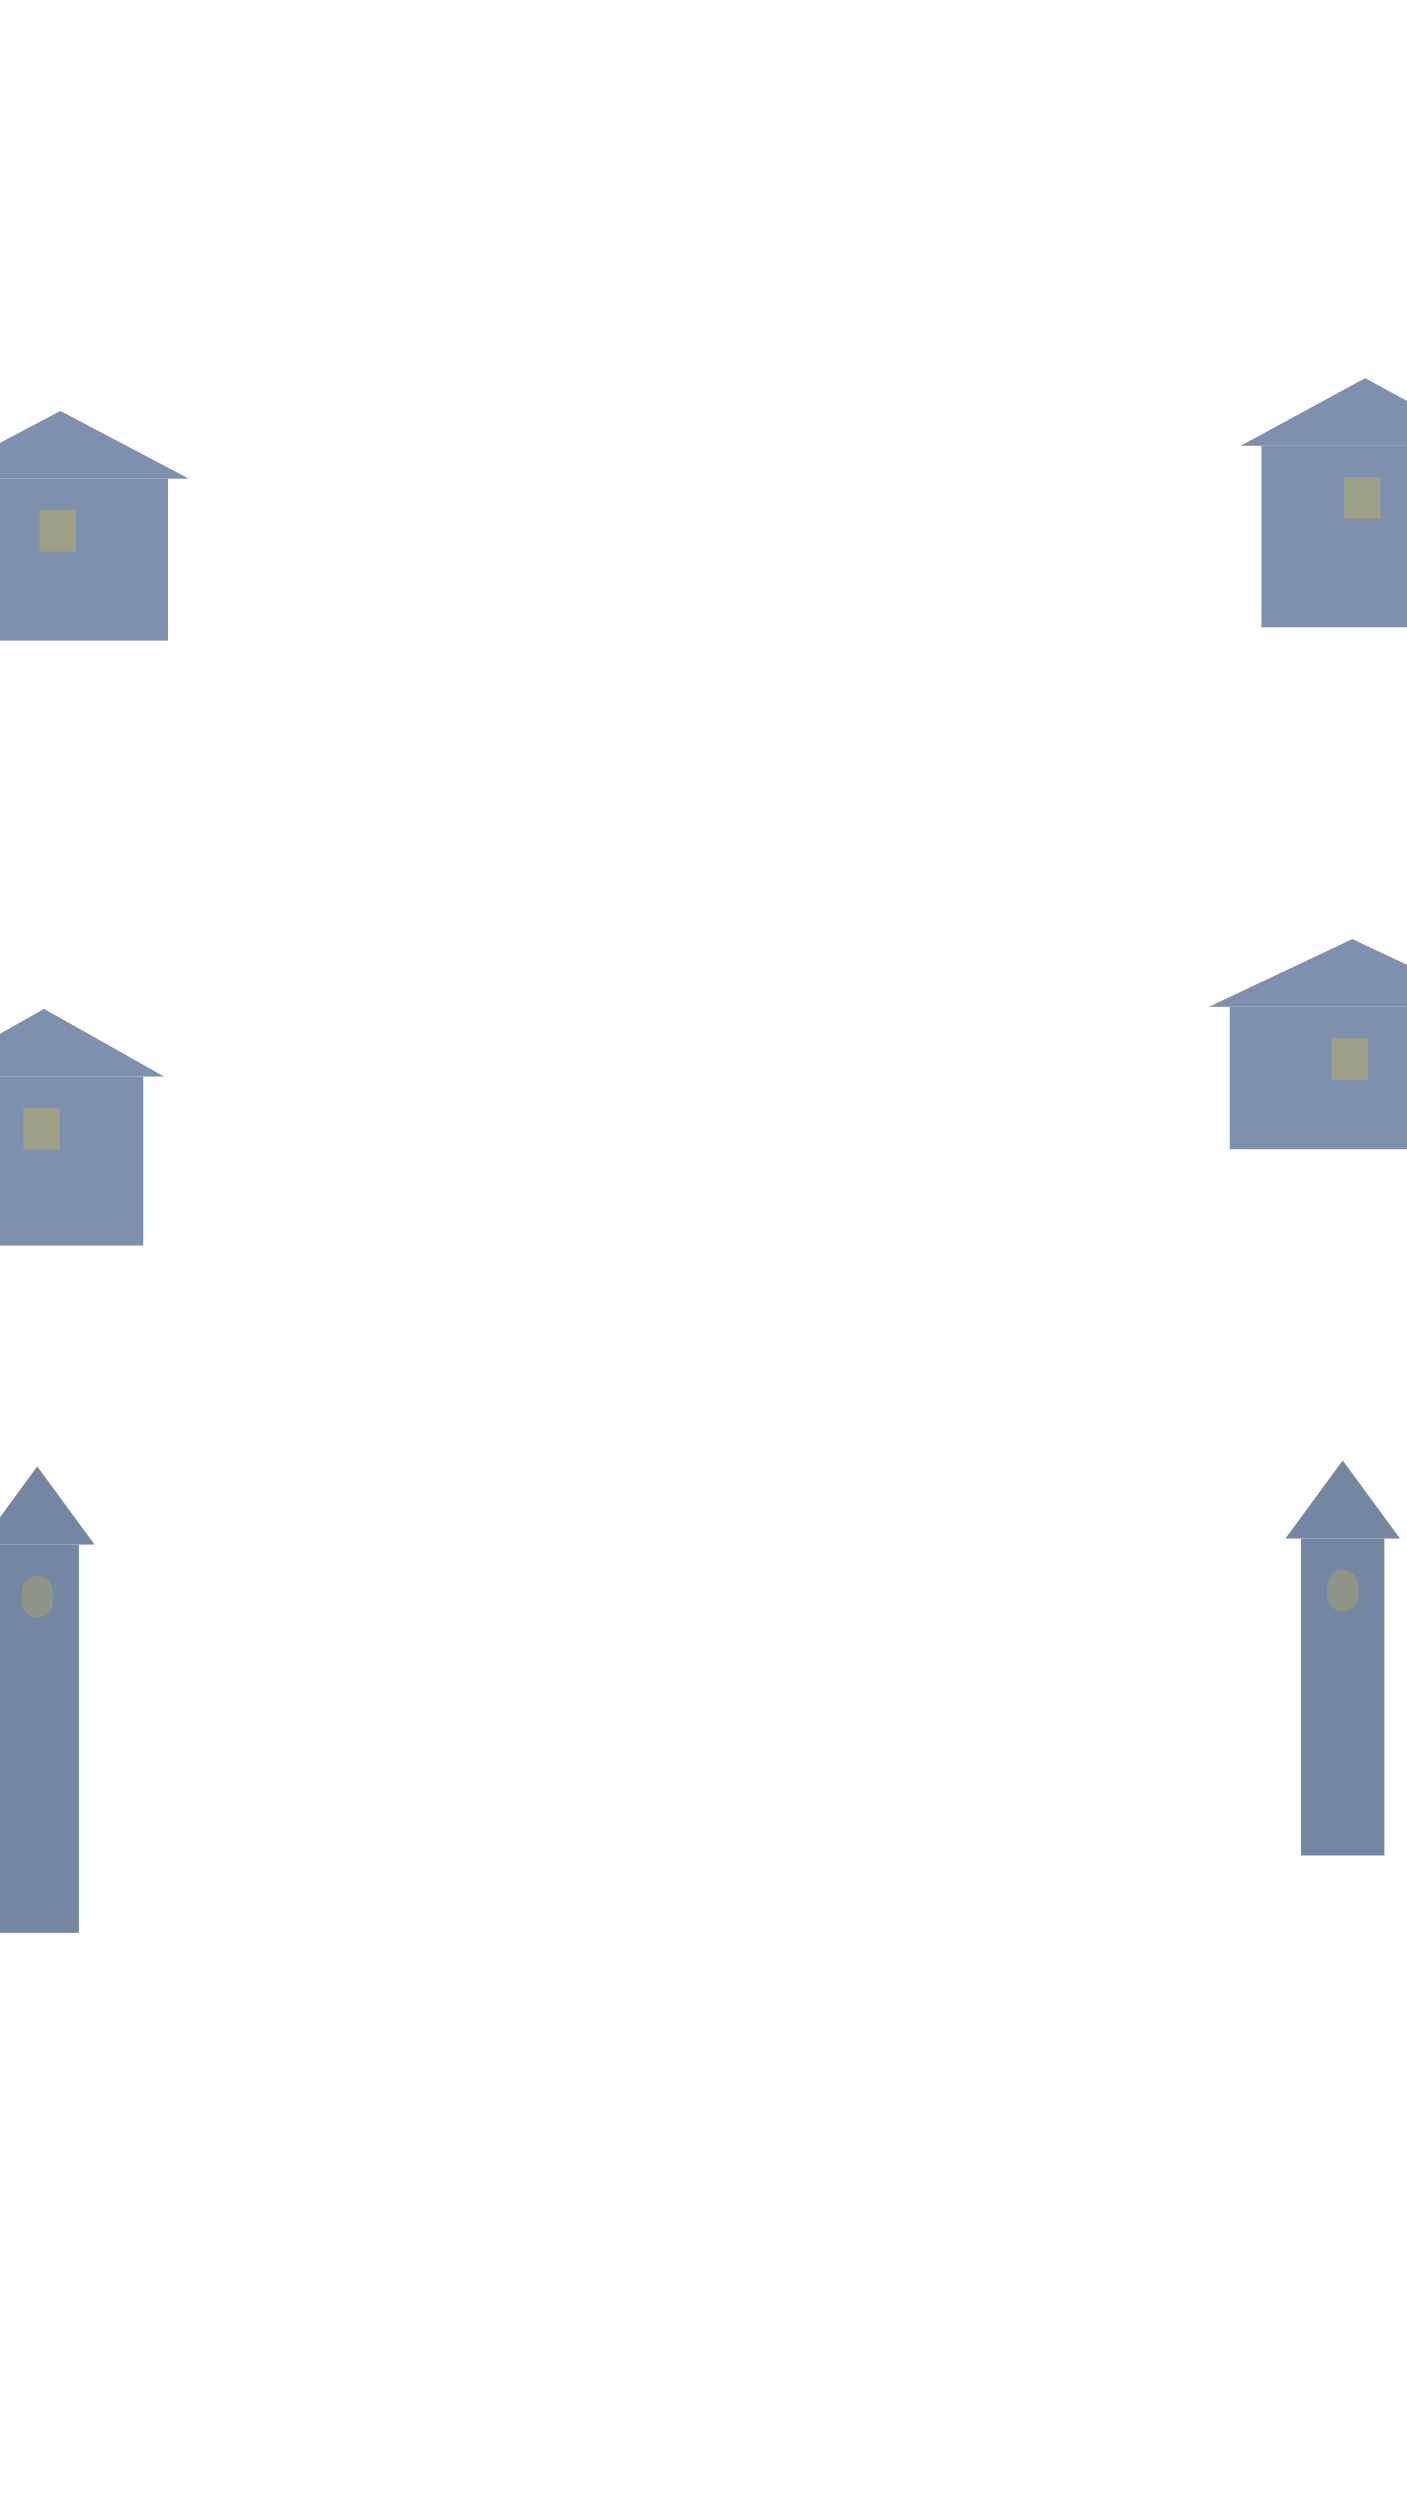
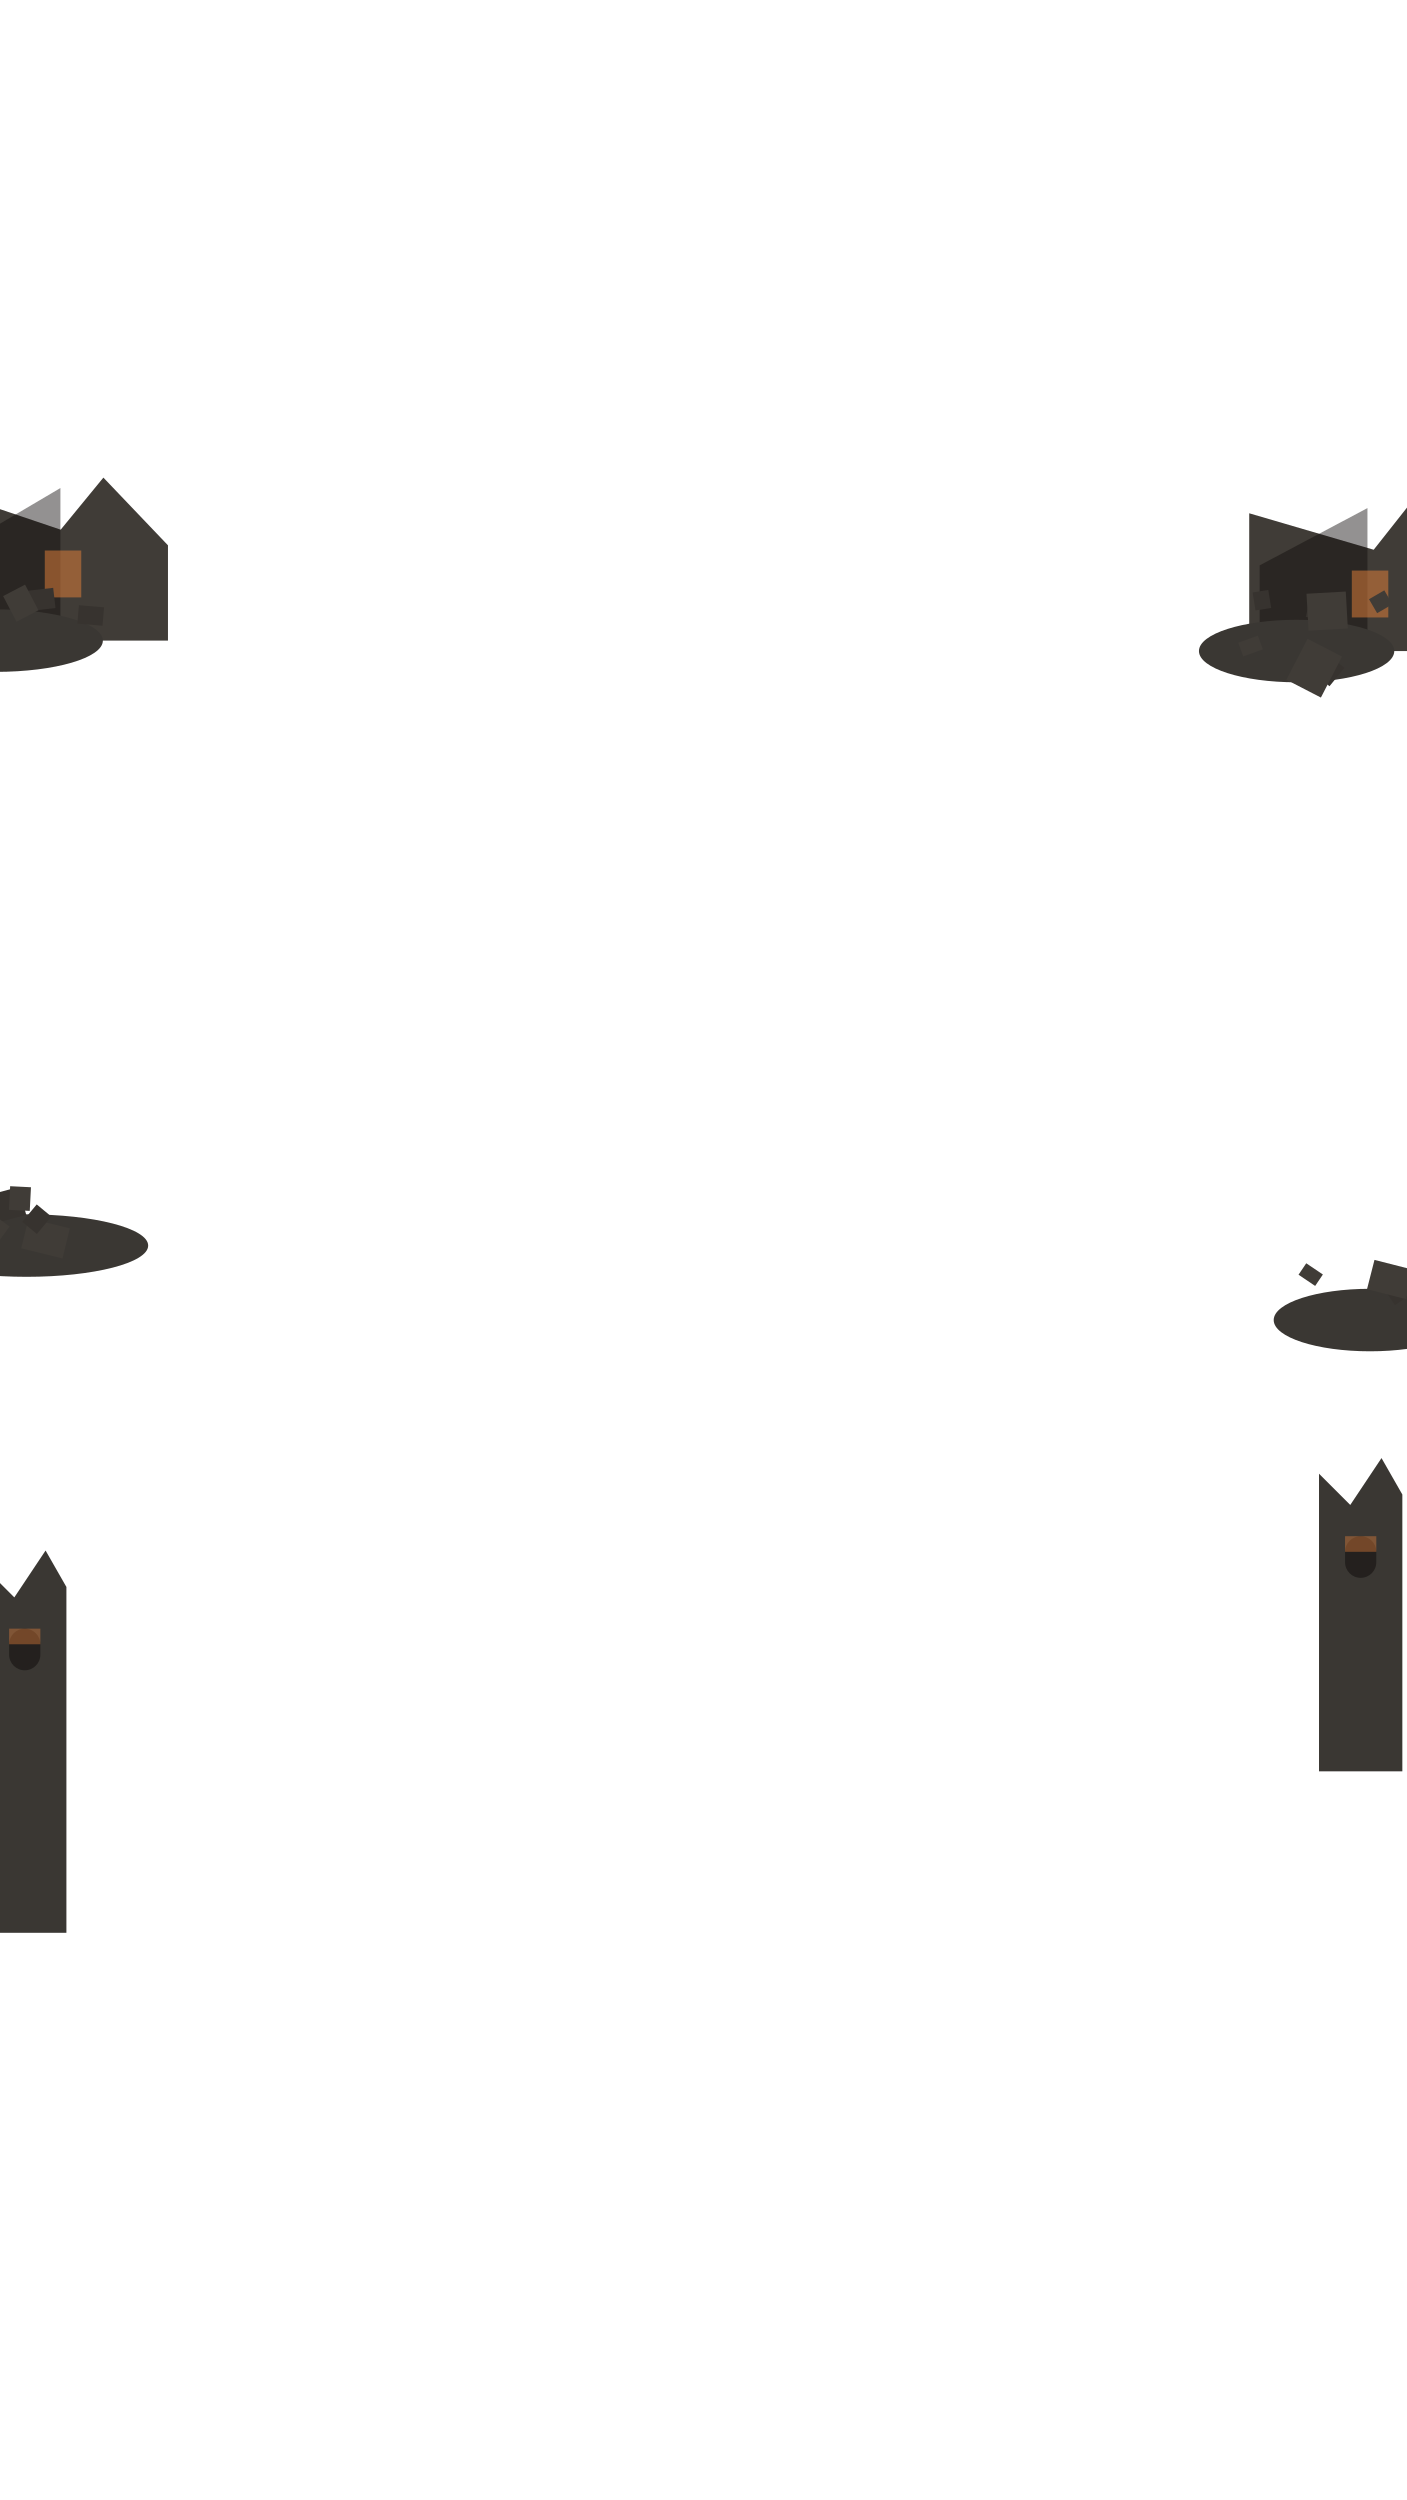
<svg xmlns="http://www.w3.org/2000/svg" width="540" height="960" viewBox="0 0 540 960">
-   <g fill="#7d90ad">
-     <rect x="-18.1" y="183.8" width="82.6" height="62.2" />
-     <polygon points="-26.1,183.8 23.2,157.8 72.5,183.8" />
+   <g fill="#403c37">
+     <polygon points="-18.1,246 -18.1,189.4 23.3,203.4 39.7,183.4 64.5,209.4 64.5,246" />
  </g>
-   <rect x="15.2" y="195.8" width="14" height="16" fill="#facc15" opacity="0.25" />
-   <g fill="#7d90ad">
-     <rect x="-21.1" y="413.4" width="76.1" height="64.9" />
-     <polygon points="-29.1,413.4 16.9,387.4 63,413.4" />
+   <polygon points="-14.1,209.4 23.2,187.4 23.2,240 -14.1,240" fill="#100c0a" opacity="0.45" />
+   <rect x="17.2" y="211.4" width="14" height="18" fill="#e8823a" opacity="0.5" />
+   <ellipse cx="-1.6" cy="246" rx="41.1" ry="12" fill="#3a3733" />
+   <rect x="8.4" y="227.1" width="12.1" height="7.8" transform="rotate(-6.5 8.4 227.1)" fill="#37332f" />
+   <rect x="1.2" y="228.9" width="9.5" height="11.1" transform="rotate(-27.6 1.2 228.9)" fill="#403c37" />
+   <rect x="-32.7" y="243.8" width="15.3" height="9.4" transform="rotate(-35.2 -32.7 243.8)" fill="#403c37" />
+   <rect x="-24.9" y="231.8" width="10.6" height="12.1" transform="rotate(-0.8 -24.9 231.8)" fill="#37332f" />
+   <rect x="-32.1" y="233.3" width="10.3" height="7.6" transform="rotate(23.3 -32.1 233.3)" fill="#37332f" />
+   <rect x="30.3" y="232.4" width="9.7" height="7.1" transform="rotate(4.8 30.3 232.4)" fill="#37332f" />
+   <ellipse cx="10.2" cy="478.3" rx="46.7" ry="12" fill="#3a3733" />
+   <rect x="11" y="467.8" width="16.3" height="11.9" transform="rotate(13.8 11 467.8)" fill="#403c37" />
+   <rect x="-7" y="459.6" width="14.7" height="11.1" transform="rotate(-15 -7 459.6)" fill="#37332f" />
+   <rect x="-5.6" y="464.2" width="11.5" height="10.3" transform="rotate(36.3 -5.6 464.2)" fill="#403c37" />
+   <rect x="3.9" y="455.5" width="8" height="9.1" transform="rotate(2.9 3.9 455.5)" fill="#403c37" />
+   <rect x="14.1" y="462.5" width="7.3" height="8.7" transform="rotate(39.7 14.1 462.5)" fill="#37332f" />
+   <g fill="#3a3733">
+     <polygon points="-6.5,742.2 -6.5,601.4 5.5,613.4 17.5,595.4 25.5,609.4 25.5,742.2" />
  </g>
-   <rect x="8.9" y="425.4" width="14" height="16" fill="#facc15" opacity="0.25" />
-   <g fill="#7387a3">
-     <rect x="-1.7" y="593.1" width="32" height="149.1" />
-     <polygon points="-7.7,593.1 14.3,563.1 36.3,593.1" />
+   <rect x="3.5" y="625.4" width="12" height="16" rx="6" fill="#0d0a09" opacity="0.5" />
+   <rect x="3.5" y="625.4" width="12" height="6" fill="#e8823a" opacity="0.4" />
+   <g fill="#403c37">
+     <polygon points="479.7,250 479.7,197.1 527.5,211.1 543.3,191.1 570.5,217.1 570.5,250" />
  </g>
-   <rect x="8.3" y="605.1" width="12" height="16" rx="6" fill="#facc15" opacity="0.2" />
-   <g fill="#7d90ad">
-     <rect x="484.4" y="171.2" width="79.5" height="69.7" />
-     <polygon points="476.4,171.2 524.2,145.2 571.9,171.2" />
+   <polygon points="483.7,217.1 525.1,195.1 525.1,244 483.7,244" fill="#100c0a" opacity="0.45" />
+   <rect x="519.1" y="219.1" width="14" height="18" fill="#e8823a" opacity="0.5" />
+   <ellipse cx="497.9" cy="250" rx="37.5" ry="12" fill="#3a3733" />
+   <rect x="481" y="227.5" width="6.1" height="7" transform="rotate(-9.1 481 227.5)" fill="#37332f" />
+   <rect x="502.8" y="230.5" width="7.5" height="6.5" transform="rotate(11.7 502.8 230.5)" fill="#37332f" />
+   <rect x="506.3" y="248.3" width="12.9" height="9.1" transform="rotate(39.3 506.3 248.3)" fill="#37332f" />
+   <rect x="525.7" y="230.1" width="6.8" height="6.2" transform="rotate(-30.2 525.7 230.1)" fill="#403c37" />
+   <rect x="475.5" y="246.8" width="8" height="5.6" transform="rotate(-19.9 475.5 246.8)" fill="#403c37" />
+   <rect x="501.7" y="228" width="15.1" height="14.2" transform="rotate(-3.2 501.7 228)" fill="#403c37" />
+   <rect x="502.1" y="245.3" width="14.9" height="17.7" transform="rotate(27.3 502.1 245.3)" fill="#403c37" />
+   <ellipse cx="526.1" cy="506.9" rx="37" ry="12" fill="#3a3733" />
+   <rect x="549.4" y="502.5" width="9.5" height="6.9" transform="rotate(-40 549.4 502.5)" fill="#403c37" />
+   <rect x="547.7" y="483.8" width="15.8" height="14.5" transform="rotate(-30.6 547.7 483.8)" fill="#37332f" />
+   <rect x="532.7" y="496.8" width="6.7" height="5.3" transform="rotate(-34 532.7 496.8)" fill="#37332f" />
+   <rect x="501.6" y="485.1" width="7.7" height="5.3" transform="rotate(34 501.6 485.1)" fill="#403c37" />
+   <rect x="527.8" y="483.8" width="15.5" height="11.6" transform="rotate(14.3 527.8 483.8)" fill="#403c37" />
+   <g fill="#3a3733">
+     <polygon points="506.5,680.2 506.5,565.9 518.5,577.9 530.5,559.9 538.5,573.9 538.5,680.2" />
  </g>
-   <rect x="516.1" y="183.2" width="14" height="16" fill="#facc15" opacity="0.25" />
-   <g fill="#7d90ad">
-     <rect x="472.2" y="386.6" width="94.2" height="54.7" />
-     <polygon points="464.2,386.6 519.3,360.6 574.4,386.6" />
-   </g>
-   <rect x="511.3" y="398.6" width="14" height="16" fill="#facc15" opacity="0.25" />
-   <g fill="#7387a3">
-     <rect x="499.6" y="590.8" width="32" height="121.7" />
-     <polygon points="493.6,590.8 515.6,560.8 537.6,590.8" />
-   </g>
-   <rect x="509.6" y="602.8" width="12" height="16" rx="6" fill="#facc15" opacity="0.2" />
+   <rect x="516.5" y="589.9" width="12" height="16" rx="6" fill="#0d0a09" opacity="0.5" />
+   <rect x="516.5" y="589.9" width="12" height="6" fill="#e8823a" opacity="0.4" />
</svg>
